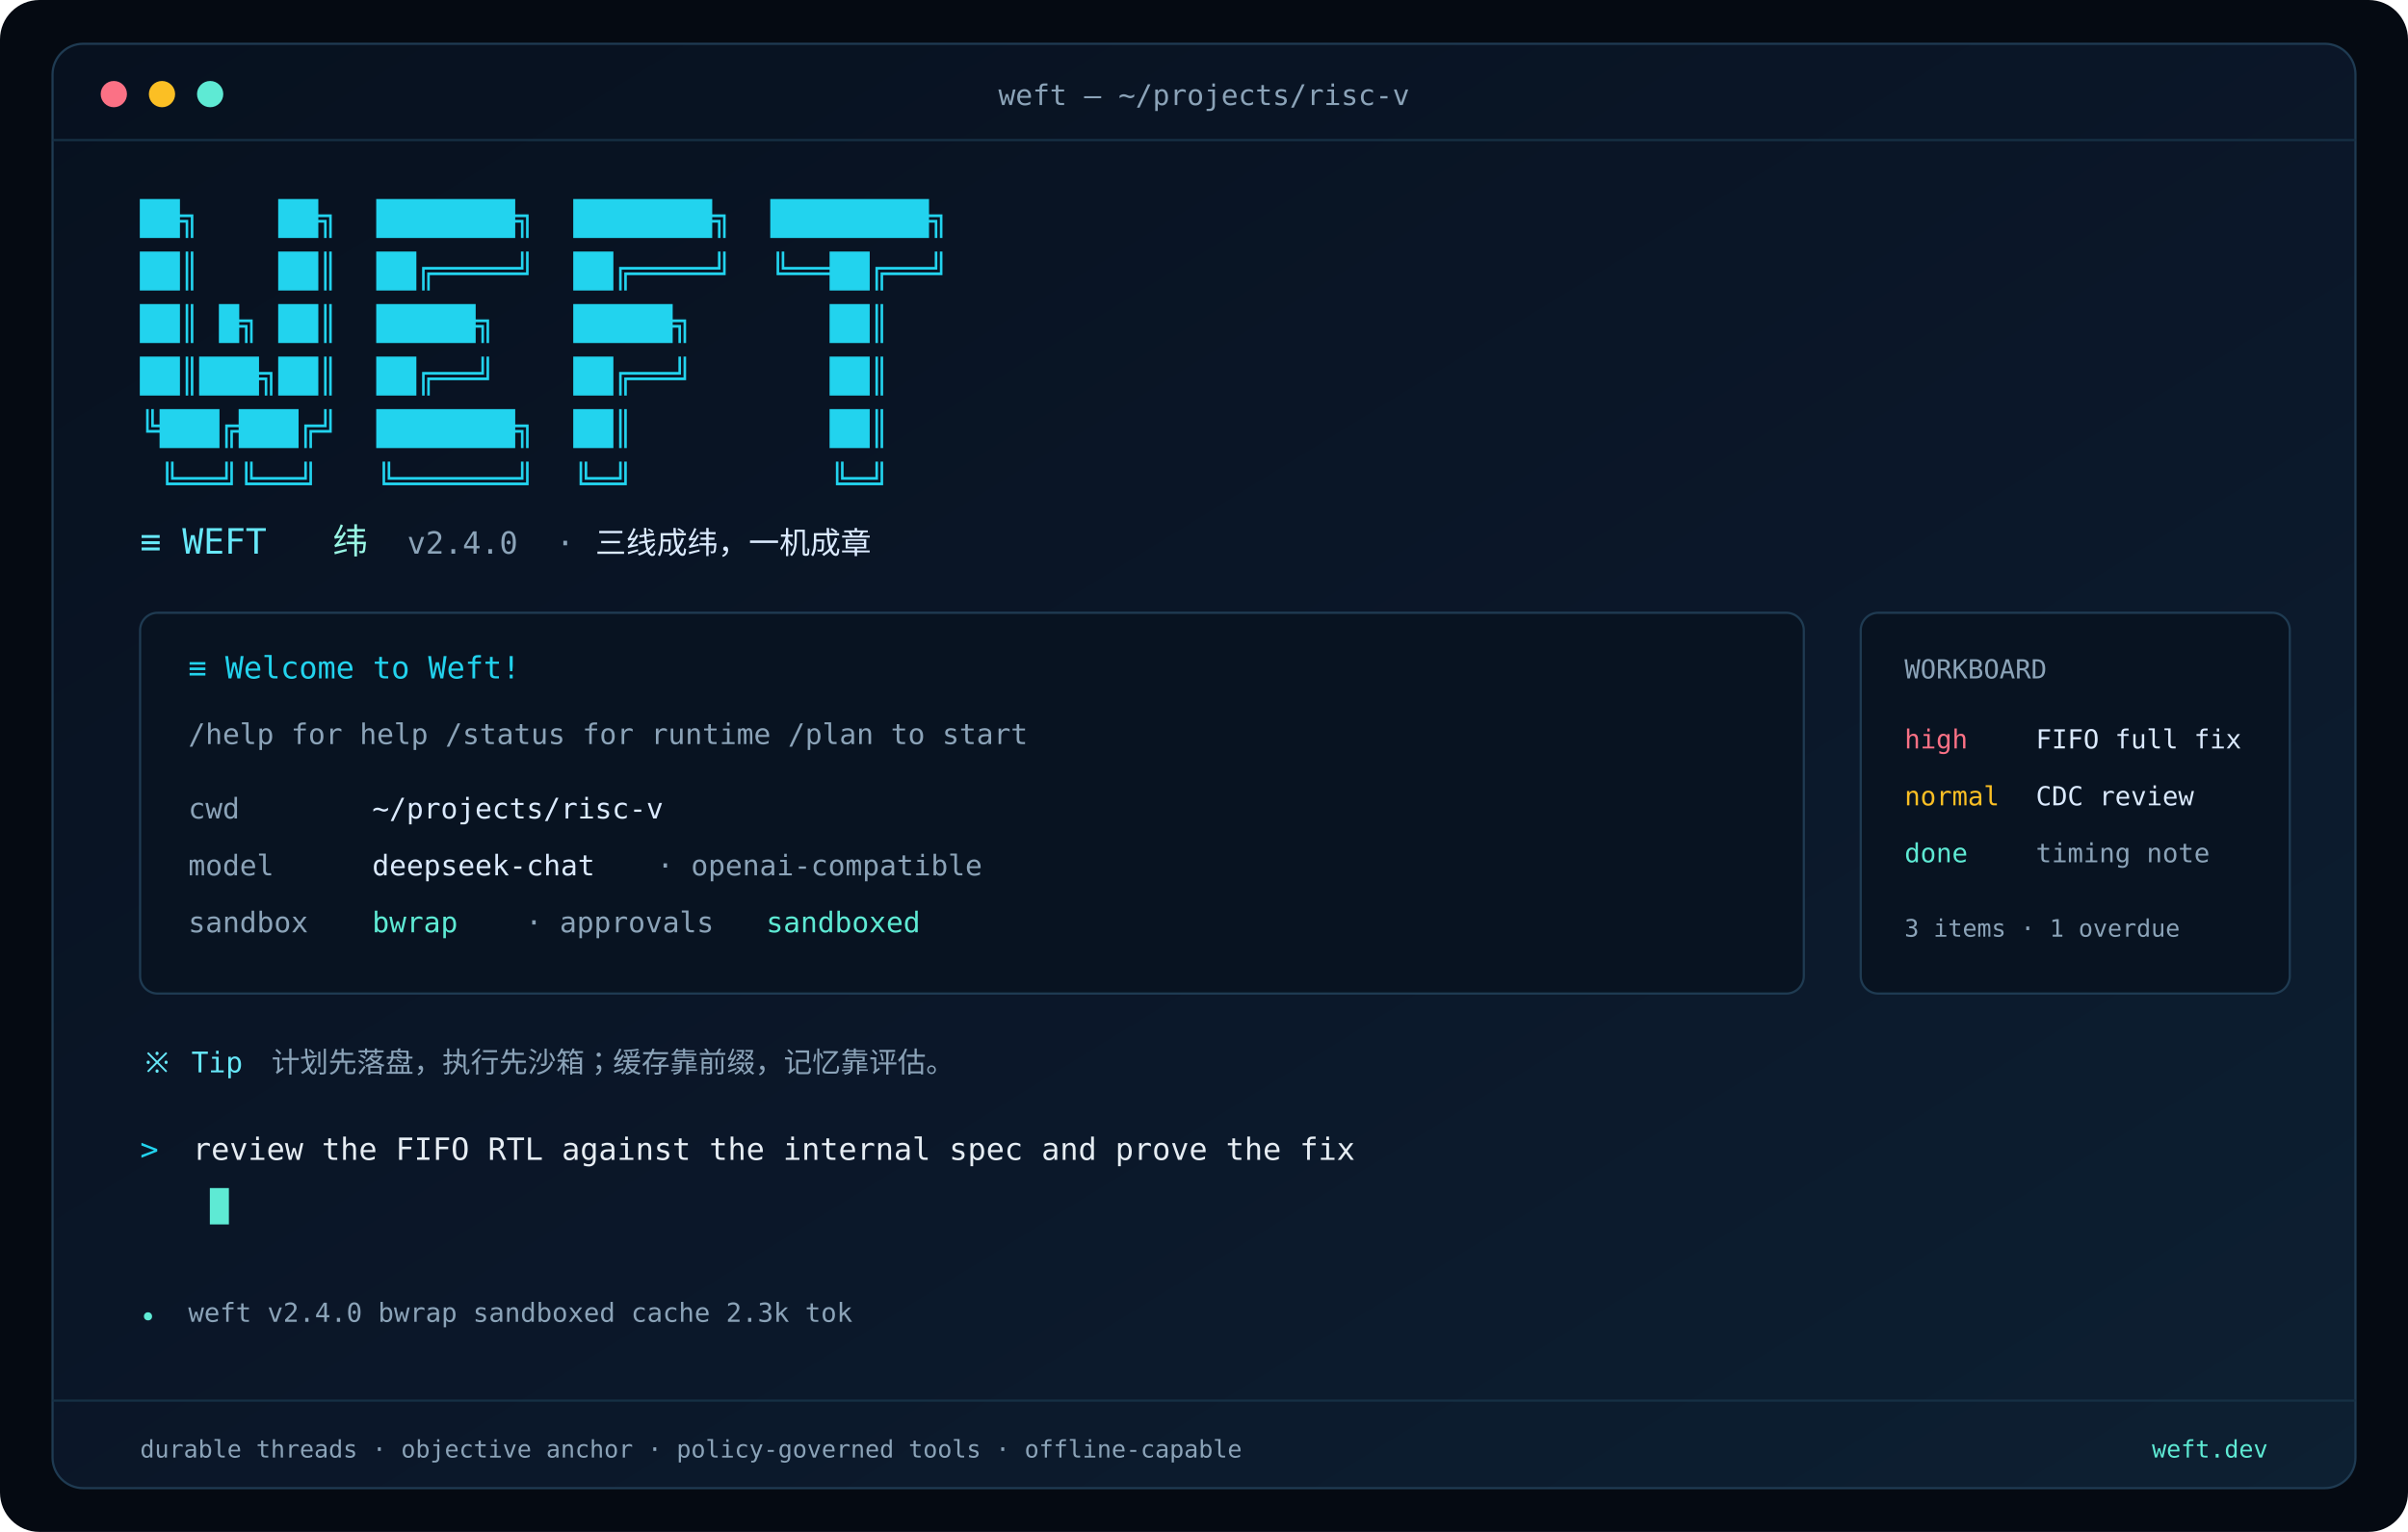
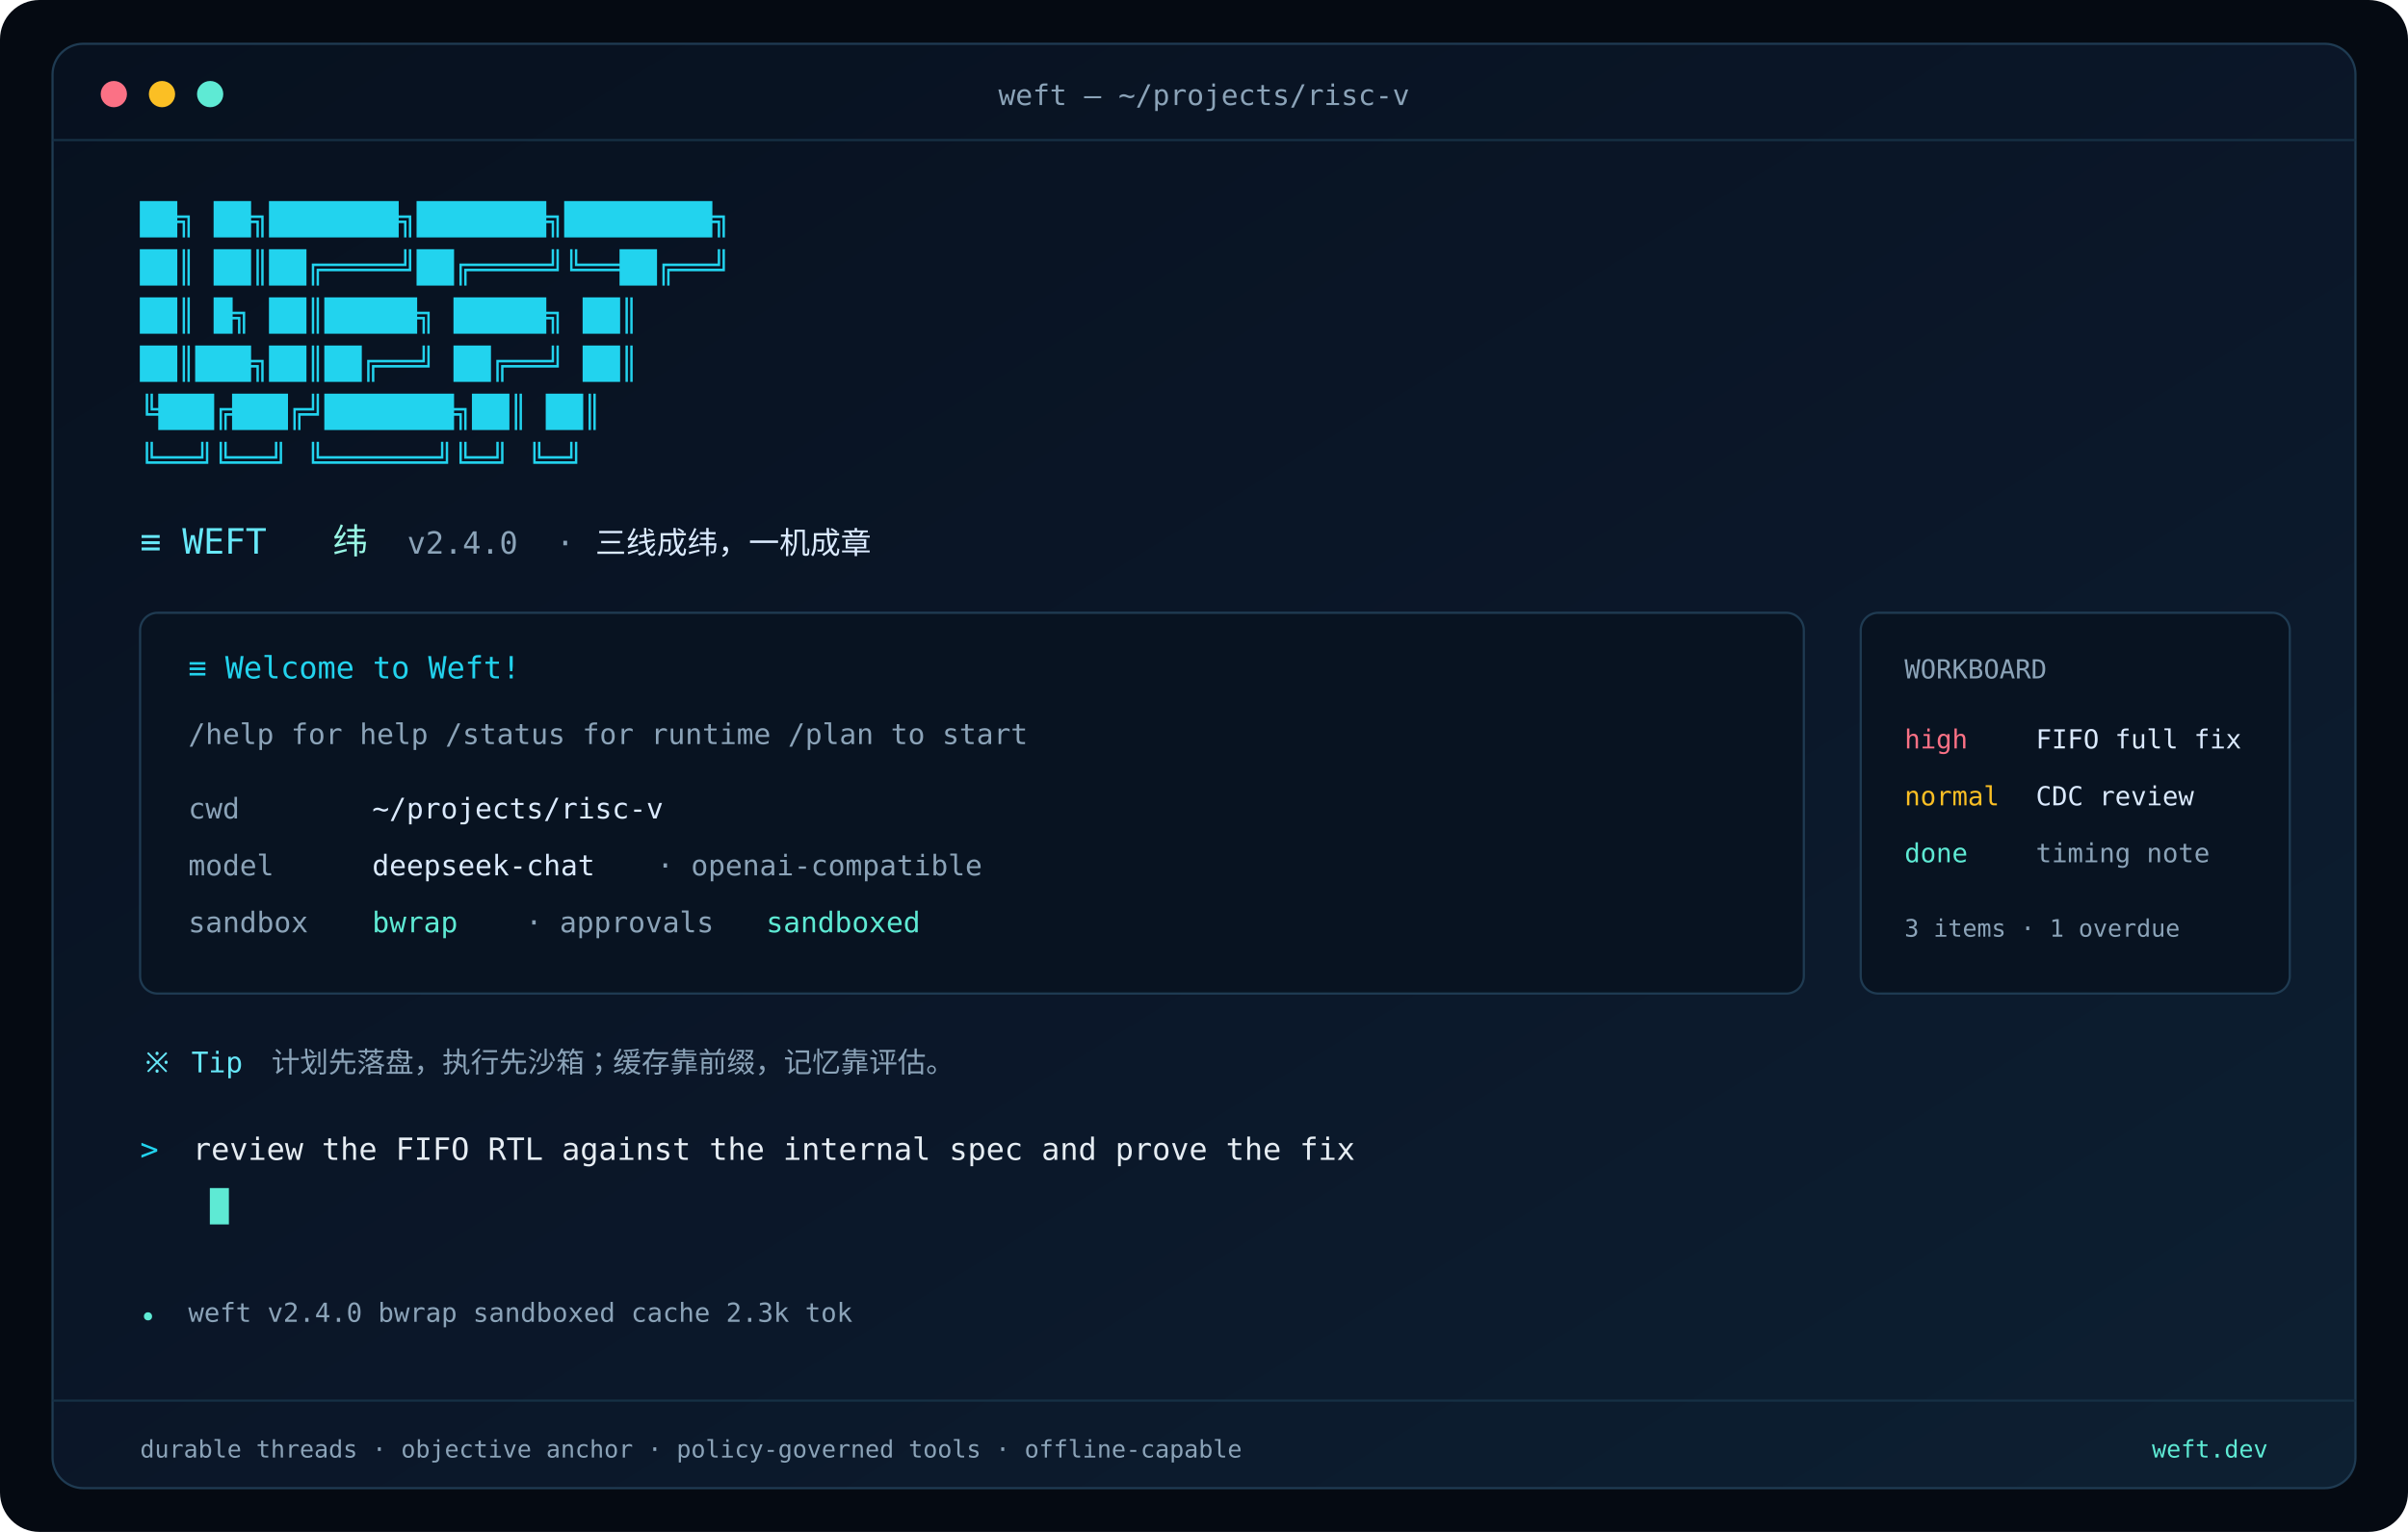
<svg xmlns="http://www.w3.org/2000/svg" width="1100" height="700" viewBox="0 0 1100 700" role="img" aria-label="Weft CLI preview">
  <defs>
    <linearGradient id="bg" x1="0" y1="0" x2="1" y2="1">
      <stop offset="0" stop-color="#07111f" />
      <stop offset="0.55" stop-color="#0b1729" />
      <stop offset="1" stop-color="#0d2032" />
    </linearGradient>
    <linearGradient id="edge" x1="0" y1="0" x2="1" y2="0">
      <stop offset="0" stop-color="#22d3ee" stop-opacity="0.8" />
      <stop offset="1" stop-color="#5eead4" stop-opacity="0.15" />
    </linearGradient>
    <filter id="glow" x="-20%" y="-20%" width="140%" height="140%">
      <feGaussianBlur stdDeviation="6" result="b" />
      <feMerge>
        <feMergeNode in="b" />
        <feMergeNode in="SourceGraphic" />
      </feMerge>
    </filter>
  </defs>
  <rect width="1100" height="700" rx="18" fill="#050a12" />
  <rect x="24" y="20" width="1052" height="660" rx="14" fill="url(#bg)" stroke="#1f3b52" />
  <path d="M24 64 H1076" stroke="#163044" />
  <circle cx="52" cy="43" r="6" fill="#fb7185" />
  <circle cx="74" cy="43" r="6" fill="#fbbf24" />
  <circle cx="96" cy="43" r="6" fill="#5eead4" />
  <text x="550" y="48" text-anchor="middle" fill="#8ba3b8" font-family="Consolas, monospace" font-size="13">weft — ~/projects/risc-v</text>
  <g font-family="'JetBrains Mono','Cascadia Code',Consolas,monospace" fill="#dbeafe">
-     <g font-family="'Cascadia Mono', Consolas, monospace" font-size="15" fill="#22d3ee" xml:space="preserve">
-       <text x="64" y="105">██╗    ██╗</text>
-       <text x="172" y="105">███████╗</text>
-       <text x="262" y="105">███████╗</text>
-       <text x="352" y="105">████████╗</text>
-       <text x="64" y="129">██║    ██║</text>
-       <text x="172" y="129">██╔════╝</text>
-       <text x="262" y="129">██╔════╝</text>
-       <text x="352" y="129">╚══██╔══╝</text>
-       <text x="64" y="153">██║ █╗ ██║</text>
-       <text x="172" y="153">█████╗  </text>
-       <text x="262" y="153">█████╗  </text>
-       <text x="352" y="153">   ██║   </text>
-       <text x="64" y="177">██║███╗██║</text>
-       <text x="172" y="177">██╔══╝  </text>
-       <text x="262" y="177">██╔══╝  </text>
-       <text x="352" y="177">   ██║   </text>
-       <text x="64" y="201">╚███╔███╔╝</text>
-       <text x="172" y="201">███████╗</text>
-       <text x="262" y="201">██║     </text>
-       <text x="352" y="201">   ██║   </text>
-       <text x="64" y="225"> ╚══╝╚══╝ </text>
-       <text x="172" y="225">╚══════╝</text>
-       <text x="262" y="225">╚═╝     </text>
-       <text x="352" y="225">   ╚═╝   </text>
-     </g>
+     <text x="64" y="105" font-size="14" fill="#22d3ee">  ██╗    ██╗███████╗███████╗████████╗</text>
+     <text x="64" y="127" font-size="14" fill="#22d3ee">  ██║    ██║██╔════╝██╔════╝╚══██╔══╝</text>
+     <text x="64" y="149" font-size="14" fill="#22d3ee">  ██║ █╗ ██║█████╗  █████╗     ██║   </text>
+     <text x="64" y="171" font-size="14" fill="#22d3ee">  ██║███╗██║██╔══╝  ██╔══╝     ██║   </text>
+     <text x="64" y="193" font-size="14" fill="#22d3ee">  ╚███╔███╔╝███████╗██║        ██║   </text>
+     <text x="64" y="215" font-size="14" fill="#22d3ee">   ╚══╝╚══╝ ╚══════╝╚═╝        ╚═╝   </text>
    <text x="64" y="253" font-size="16" fill="#67e8f9">≡ WEFT</text>
    <text x="152" y="253" font-size="16" fill="#99f6e4">纬</text>
    <text x="186" y="253" font-size="14" fill="#8ba3b8">v2.4.0</text>
    <text x="254" y="253" font-size="14" fill="#8ba3b8">·</text>
    <text x="272" y="253" font-size="14" fill="#dbeafe">三线成纬，一机成章</text>
    <rect x="64" y="280" width="760" height="174" rx="8" fill="#081321" stroke="#1f3b52" />
    <text x="86" y="310" font-size="14" fill="#22d3ee">≡ Welcome to Weft!</text>
    <text x="86" y="340" font-size="13" fill="#8ba3b8">/help for help      /status for runtime      /plan to start</text>
    <text x="86" y="374" font-size="13" fill="#8ba3b8">cwd      </text>
    <text x="170" y="374" font-size="13" fill="#dbeafe">~/projects/risc-v</text>
    <text x="86" y="400" font-size="13" fill="#8ba3b8">model    </text>
    <text x="170" y="400" font-size="13" fill="#dbeafe">deepseek-chat</text>
    <text x="300" y="400" font-size="13" fill="#8ba3b8">· openai-compatible</text>
    <text x="86" y="426" font-size="13" fill="#8ba3b8">sandbox  </text>
    <text x="170" y="426" font-size="13" fill="#5eead4">bwrap</text>
    <text x="240" y="426" font-size="13" fill="#8ba3b8">· approvals </text>
    <text x="350" y="426" font-size="13" fill="#5eead4">sandboxed</text>
    <text x="64" y="490" font-size="13" fill="#67e8f9">※ Tip</text>
    <text x="124" y="490" font-size="13" fill="#8ba3b8">计划先落盘，执行先沙箱；缓存靠前缀，记忆靠评估。</text>
    <text x="64" y="530" font-size="14" fill="#22d3ee">&gt;</text>
    <text x="88" y="530" font-size="14" fill="#e6edf3">review the FIFO RTL against the internal spec and prove the fix</text>
    <text x="96" y="556" font-size="14" fill="#5eead4">█</text>
    <text x="64" y="604" font-size="12" fill="#5eead4">⏺</text>
    <text x="86" y="604" font-size="12" fill="#8ba3b8">weft v2.4.0    bwrap    sandboxed    cache 2.3k tok</text>
    <rect x="850" y="280" width="196" height="174" rx="8" fill="#081321" stroke="#1f3b52" />
    <text x="870" y="310" font-size="12" fill="#8ba3b8">WORKBOARD</text>
    <text x="870" y="342" font-size="12" fill="#fb7185">high</text>
    <text x="930" y="342" font-size="12" fill="#dbeafe">FIFO full fix</text>
    <text x="870" y="368" font-size="12" fill="#fbbf24">normal</text>
    <text x="930" y="368" font-size="12" fill="#dbeafe">CDC review</text>
    <text x="870" y="394" font-size="12" fill="#5eead4">done</text>
    <text x="930" y="394" font-size="12" fill="#8ba3b8">timing note</text>
    <text x="870" y="428" font-size="11" fill="#8ba3b8">3 items · 1 overdue</text>
  </g>
  <path d="M24 640 H1076" stroke="#163044" />
  <text x="64" y="666" fill="#8ba3b8" font-family="Consolas, monospace" font-size="11">durable threads · objective anchor · policy-governed tools · offline-capable</text>
  <text x="1036" y="666" text-anchor="end" fill="#5eead4" font-family="Consolas, monospace" font-size="11">weft.dev</text>
</svg>
